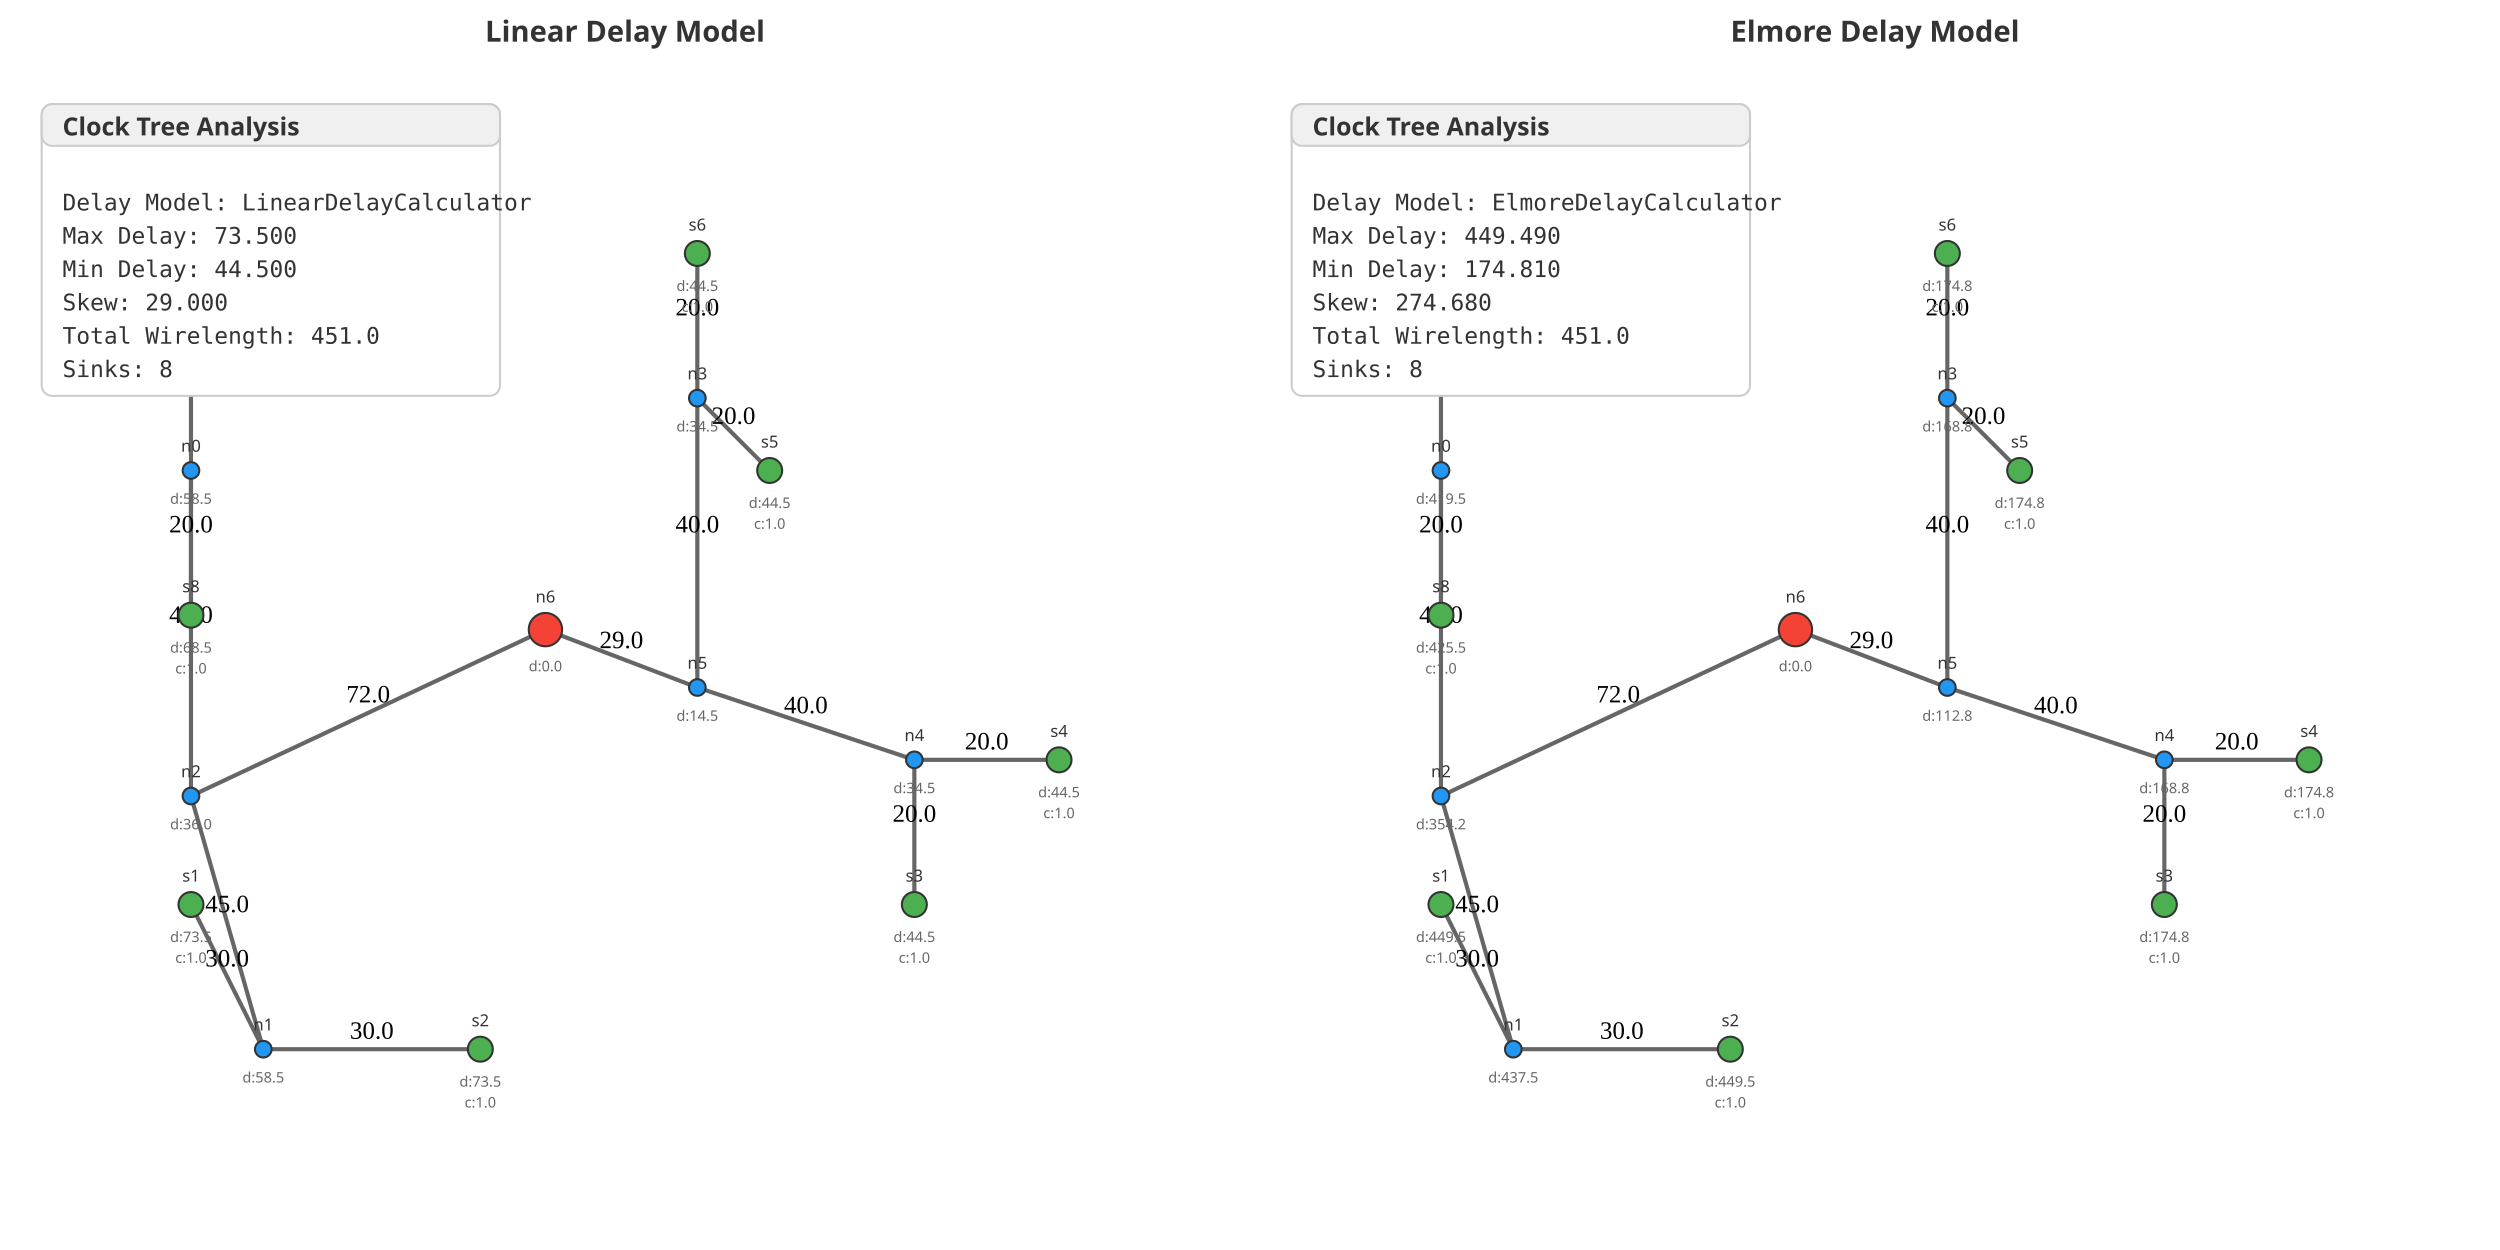
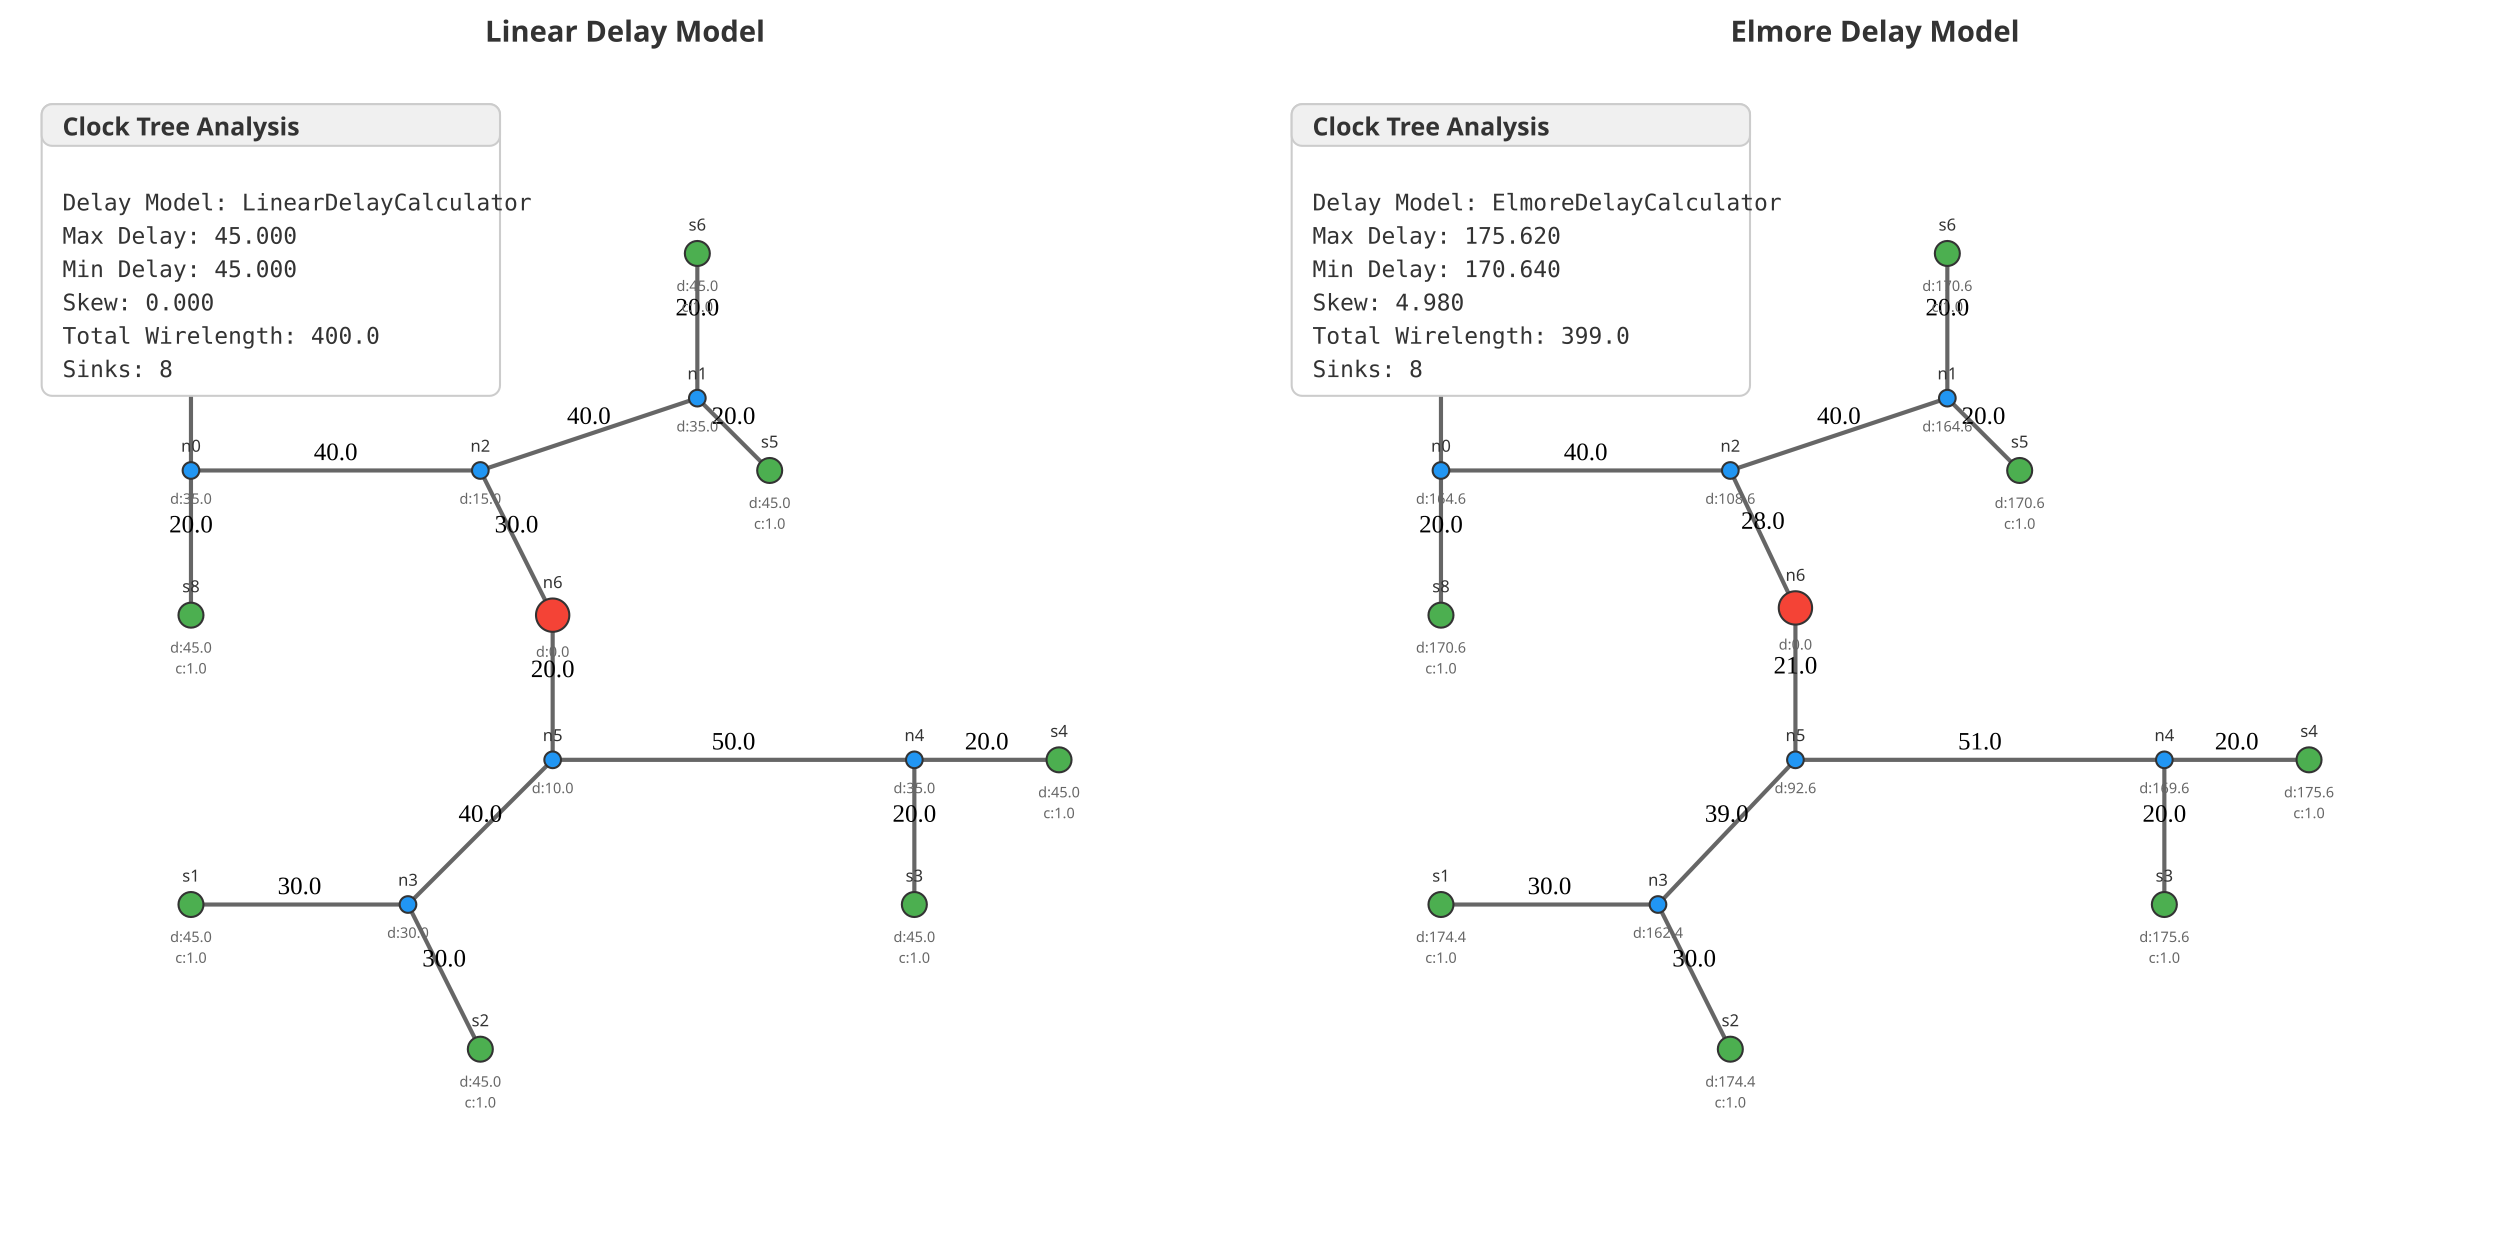
<svg xmlns="http://www.w3.org/2000/svg" width="1200" height="600">
  <style>
  .node-label { font: 8px sans-serif; fill: #333; }
  .delay-label { font: 7px sans-serif; fill: #666; }
  .title { font: 14px sans-serif; fill: #333; font-weight: bold; }
  .comparison-label { font: 10px sans-serif; fill: #333; }
</style>
  <rect width="100%" height="100%" fill="white" />
  <text x="300" y="20" class="title" text-anchor="middle">Linear Delay Model</text>
  <g transform="translate(10, 40)">
-     <line x1="251.806" y1="262.222" x2="81.667" y2="342.083" stroke="#666666" stroke-width="2" stroke-linecap="round" />
-     <text x="166.736" y="297.153" class="wire-label" text-anchor="middle">72.0</text>
-     <line x1="81.667" y1="342.083" x2="81.667" y2="185.833" stroke="#666666" stroke-width="2" stroke-linecap="round" />
-     <text x="81.667" y="258.958" class="wire-label" text-anchor="middle">45.0</text>
+     <line x1="255.278" y1="255.278" x2="220.556" y2="185.833" stroke="#666666" stroke-width="2" stroke-linecap="round" />
+     <text x="237.917" y="215.556" class="wire-label" text-anchor="middle">30.0</text>
+     <line x1="220.556" y1="185.833" x2="81.667" y2="185.833" stroke="#666666" stroke-width="2" stroke-linecap="round" />
+     <text x="151.111" y="180.833" class="wire-label" text-anchor="middle">40.0</text>
    <line x1="81.667" y1="185.833" x2="81.667" y2="116.389" stroke="#666666" stroke-width="2" stroke-linecap="round" />
    <text x="81.667" y="146.111" class="wire-label" text-anchor="middle">20.0</text>
    <line x1="81.667" y1="185.833" x2="81.667" y2="255.278" stroke="#666666" stroke-width="2" stroke-linecap="round" />
    <text x="81.667" y="215.556" class="wire-label" text-anchor="middle">20.0</text>
-     <line x1="81.667" y1="342.083" x2="116.389" y2="463.611" stroke="#666666" stroke-width="2" stroke-linecap="round" />
-     <text x="99.028" y="397.847" class="wire-label" text-anchor="middle">45.0</text>
-     <line x1="116.389" y1="463.611" x2="81.667" y2="394.167" stroke="#666666" stroke-width="2" stroke-linecap="round" />
-     <text x="99.028" y="423.889" class="wire-label" text-anchor="middle">30.0</text>
-     <line x1="116.389" y1="463.611" x2="220.556" y2="463.611" stroke="#666666" stroke-width="2" stroke-linecap="round" />
-     <text x="168.472" y="458.611" class="wire-label" text-anchor="middle">30.0</text>
-     <line x1="251.806" y1="262.222" x2="324.722" y2="290.0" stroke="#666666" stroke-width="2" stroke-linecap="round" />
-     <text x="288.264" y="271.111" class="wire-label" text-anchor="middle">29.0</text>
-     <line x1="324.722" y1="290.0" x2="324.722" y2="151.111" stroke="#666666" stroke-width="2" stroke-linecap="round" />
-     <text x="324.722" y="215.556" class="wire-label" text-anchor="middle">40.0</text>
+     <line x1="220.556" y1="185.833" x2="324.722" y2="151.111" stroke="#666666" stroke-width="2" stroke-linecap="round" />
+     <text x="272.639" y="163.472" class="wire-label" text-anchor="middle">40.0</text>
    <line x1="324.722" y1="151.111" x2="324.722" y2="81.667" stroke="#666666" stroke-width="2" stroke-linecap="round" />
    <text x="324.722" y="111.389" class="wire-label" text-anchor="middle">20.0</text>
    <line x1="324.722" y1="151.111" x2="359.444" y2="185.833" stroke="#666666" stroke-width="2" stroke-linecap="round" />
    <text x="342.083" y="163.472" class="wire-label" text-anchor="middle">20.0</text>
-     <line x1="324.722" y1="290.0" x2="428.889" y2="324.722" stroke="#666666" stroke-width="2" stroke-linecap="round" />
-     <text x="376.806" y="302.361" class="wire-label" text-anchor="middle">40.0</text>
+     <line x1="255.278" y1="255.278" x2="255.278" y2="324.722" stroke="#666666" stroke-width="2" stroke-linecap="round" />
+     <text x="255.278" y="285.0" class="wire-label" text-anchor="middle">20.0</text>
+     <line x1="255.278" y1="324.722" x2="185.833" y2="394.167" stroke="#666666" stroke-width="2" stroke-linecap="round" />
+     <text x="220.556" y="354.444" class="wire-label" text-anchor="middle">40.0</text>
+     <line x1="185.833" y1="394.167" x2="81.667" y2="394.167" stroke="#666666" stroke-width="2" stroke-linecap="round" />
+     <text x="133.75" y="389.167" class="wire-label" text-anchor="middle">30.0</text>
+     <line x1="185.833" y1="394.167" x2="220.556" y2="463.611" stroke="#666666" stroke-width="2" stroke-linecap="round" />
+     <text x="203.194" y="423.889" class="wire-label" text-anchor="middle">30.0</text>
+     <line x1="255.278" y1="324.722" x2="428.889" y2="324.722" stroke="#666666" stroke-width="2" stroke-linecap="round" />
+     <text x="342.083" y="319.722" class="wire-label" text-anchor="middle">50.0</text>
+     <line x1="428.889" y1="324.722" x2="498.333" y2="324.722" stroke="#666666" stroke-width="2" stroke-linecap="round" />
+     <text x="463.611" y="319.722" class="wire-label" text-anchor="middle">20.0</text>
    <line x1="428.889" y1="324.722" x2="428.889" y2="394.167" stroke="#666666" stroke-width="2" stroke-linecap="round" />
    <text x="428.889" y="354.444" class="wire-label" text-anchor="middle">20.0</text>
-     <line x1="428.889" y1="324.722" x2="498.333" y2="324.722" stroke="#666666" stroke-width="2" stroke-linecap="round" />
-     <text x="463.611" y="319.722" class="wire-label" text-anchor="middle">20.0</text>
-     <circle cx="251.806" cy="262.222" r="8" fill="#F44336" stroke="#333" stroke-width="1" />
-     <text x="251.806" y="249.222" class="node-label" text-anchor="middle">n6</text>
-     <text x="251.806" y="282.222" class="delay-label" text-anchor="middle">d:0.0</text>
-     <circle cx="81.667" cy="342.083" r="4" fill="#2196F3" stroke="#333" stroke-width="1" />
-     <text x="81.667" y="333.083" class="node-label" text-anchor="middle">n2</text>
-     <text x="81.667" y="358.083" class="delay-label" text-anchor="middle">d:36.0</text>
+     <circle cx="255.278" cy="255.278" r="8" fill="#F44336" stroke="#333" stroke-width="1" />
+     <text x="255.278" y="242.278" class="node-label" text-anchor="middle">n6</text>
+     <text x="255.278" y="275.278" class="delay-label" text-anchor="middle">d:0.0</text>
+     <circle cx="220.556" cy="185.833" r="4" fill="#2196F3" stroke="#333" stroke-width="1" />
+     <text x="220.556" y="176.833" class="node-label" text-anchor="middle">n2</text>
+     <text x="220.556" y="201.833" class="delay-label" text-anchor="middle">d:15.0</text>
    <circle cx="81.667" cy="185.833" r="4" fill="#2196F3" stroke="#333" stroke-width="1" />
    <text x="81.667" y="176.833" class="node-label" text-anchor="middle">n0</text>
-     <text x="81.667" y="201.833" class="delay-label" text-anchor="middle">d:58.5</text>
+     <text x="81.667" y="201.833" class="delay-label" text-anchor="middle">d:35.0</text>
    <circle cx="81.667" cy="116.389" r="6" fill="#4CAF50" stroke="#333" stroke-width="1" />
    <text x="81.667" y="105.389" class="node-label" text-anchor="middle">s7</text>
-     <text x="81.667" y="134.389" class="delay-label" text-anchor="middle">d:68.5</text>
+     <text x="81.667" y="134.389" class="delay-label" text-anchor="middle">d:45.0</text>
    <text x="81.667" y="144.389" class="delay-label" text-anchor="middle">c:1.0</text>
    <circle cx="81.667" cy="255.278" r="6" fill="#4CAF50" stroke="#333" stroke-width="1" />
    <text x="81.667" y="244.278" class="node-label" text-anchor="middle">s8</text>
-     <text x="81.667" y="273.278" class="delay-label" text-anchor="middle">d:68.5</text>
+     <text x="81.667" y="273.278" class="delay-label" text-anchor="middle">d:45.0</text>
    <text x="81.667" y="283.278" class="delay-label" text-anchor="middle">c:1.0</text>
-     <circle cx="116.389" cy="463.611" r="4" fill="#2196F3" stroke="#333" stroke-width="1" />
-     <text x="116.389" y="454.611" class="node-label" text-anchor="middle">n1</text>
-     <text x="116.389" y="479.611" class="delay-label" text-anchor="middle">d:58.5</text>
+     <circle cx="324.722" cy="151.111" r="4" fill="#2196F3" stroke="#333" stroke-width="1" />
+     <text x="324.722" y="142.111" class="node-label" text-anchor="middle">n1</text>
+     <text x="324.722" y="167.111" class="delay-label" text-anchor="middle">d:35.0</text>
+     <circle cx="324.722" cy="81.667" r="6" fill="#4CAF50" stroke="#333" stroke-width="1" />
+     <text x="324.722" y="70.667" class="node-label" text-anchor="middle">s6</text>
+     <text x="324.722" y="99.667" class="delay-label" text-anchor="middle">d:45.0</text>
+     <text x="324.722" y="109.667" class="delay-label" text-anchor="middle">c:1.0</text>
+     <circle cx="359.444" cy="185.833" r="6" fill="#4CAF50" stroke="#333" stroke-width="1" />
+     <text x="359.444" y="174.833" class="node-label" text-anchor="middle">s5</text>
+     <text x="359.444" y="203.833" class="delay-label" text-anchor="middle">d:45.0</text>
+     <text x="359.444" y="213.833" class="delay-label" text-anchor="middle">c:1.0</text>
+     <circle cx="255.278" cy="324.722" r="4" fill="#2196F3" stroke="#333" stroke-width="1" />
+     <text x="255.278" y="315.722" class="node-label" text-anchor="middle">n5</text>
+     <text x="255.278" y="340.722" class="delay-label" text-anchor="middle">d:10.0</text>
+     <circle cx="185.833" cy="394.167" r="4" fill="#2196F3" stroke="#333" stroke-width="1" />
+     <text x="185.833" y="385.167" class="node-label" text-anchor="middle">n3</text>
+     <text x="185.833" y="410.167" class="delay-label" text-anchor="middle">d:30.0</text>
    <circle cx="81.667" cy="394.167" r="6" fill="#4CAF50" stroke="#333" stroke-width="1" />
    <text x="81.667" y="383.167" class="node-label" text-anchor="middle">s1</text>
-     <text x="81.667" y="412.167" class="delay-label" text-anchor="middle">d:73.5</text>
+     <text x="81.667" y="412.167" class="delay-label" text-anchor="middle">d:45.0</text>
    <text x="81.667" y="422.167" class="delay-label" text-anchor="middle">c:1.0</text>
    <circle cx="220.556" cy="463.611" r="6" fill="#4CAF50" stroke="#333" stroke-width="1" />
    <text x="220.556" y="452.611" class="node-label" text-anchor="middle">s2</text>
-     <text x="220.556" y="481.611" class="delay-label" text-anchor="middle">d:73.5</text>
+     <text x="220.556" y="481.611" class="delay-label" text-anchor="middle">d:45.0</text>
    <text x="220.556" y="491.611" class="delay-label" text-anchor="middle">c:1.0</text>
-     <circle cx="324.722" cy="290.0" r="4" fill="#2196F3" stroke="#333" stroke-width="1" />
-     <text x="324.722" y="281.0" class="node-label" text-anchor="middle">n5</text>
-     <text x="324.722" y="306.0" class="delay-label" text-anchor="middle">d:14.5</text>
-     <circle cx="324.722" cy="151.111" r="4" fill="#2196F3" stroke="#333" stroke-width="1" />
-     <text x="324.722" y="142.111" class="node-label" text-anchor="middle">n3</text>
-     <text x="324.722" y="167.111" class="delay-label" text-anchor="middle">d:34.5</text>
-     <circle cx="324.722" cy="81.667" r="6" fill="#4CAF50" stroke="#333" stroke-width="1" />
-     <text x="324.722" y="70.667" class="node-label" text-anchor="middle">s6</text>
-     <text x="324.722" y="99.667" class="delay-label" text-anchor="middle">d:44.5</text>
-     <text x="324.722" y="109.667" class="delay-label" text-anchor="middle">c:1.0</text>
-     <circle cx="359.444" cy="185.833" r="6" fill="#4CAF50" stroke="#333" stroke-width="1" />
-     <text x="359.444" y="174.833" class="node-label" text-anchor="middle">s5</text>
-     <text x="359.444" y="203.833" class="delay-label" text-anchor="middle">d:44.5</text>
-     <text x="359.444" y="213.833" class="delay-label" text-anchor="middle">c:1.0</text>
    <circle cx="428.889" cy="324.722" r="4" fill="#2196F3" stroke="#333" stroke-width="1" />
    <text x="428.889" y="315.722" class="node-label" text-anchor="middle">n4</text>
-     <text x="428.889" y="340.722" class="delay-label" text-anchor="middle">d:34.5</text>
+     <text x="428.889" y="340.722" class="delay-label" text-anchor="middle">d:35.0</text>
+     <circle cx="498.333" cy="324.722" r="6" fill="#4CAF50" stroke="#333" stroke-width="1" />
+     <text x="498.333" y="313.722" class="node-label" text-anchor="middle">s4</text>
+     <text x="498.333" y="342.722" class="delay-label" text-anchor="middle">d:45.0</text>
+     <text x="498.333" y="352.722" class="delay-label" text-anchor="middle">c:1.0</text>
    <circle cx="428.889" cy="394.167" r="6" fill="#4CAF50" stroke="#333" stroke-width="1" />
    <text x="428.889" y="383.167" class="node-label" text-anchor="middle">s3</text>
-     <text x="428.889" y="412.167" class="delay-label" text-anchor="middle">d:44.5</text>
+     <text x="428.889" y="412.167" class="delay-label" text-anchor="middle">d:45.0</text>
    <text x="428.889" y="422.167" class="delay-label" text-anchor="middle">c:1.0</text>
-     <circle cx="498.333" cy="324.722" r="6" fill="#4CAF50" stroke="#333" stroke-width="1" />
-     <text x="498.333" y="313.722" class="node-label" text-anchor="middle">s4</text>
-     <text x="498.333" y="342.722" class="delay-label" text-anchor="middle">d:44.5</text>
-     <text x="498.333" y="352.722" class="delay-label" text-anchor="middle">c:1.0</text>
    <g class="analysis-info">
      <rect x="10" y="10" width="220" height="140" fill="white" stroke="#ccc" stroke-width="1" rx="5" />
      <rect x="10" y="10" width="220" height="20" fill="#f0f0f0" stroke="#ccc" stroke-width="1" rx="5" />
      <text x="20" y="25" font-family="sans-serif" font-size="12" font-weight="bold" fill="#333">Clock Tree Analysis</text>
      <text x="20" y="45" font-family="monospace" font-size="11" fill="#333">
        <tspan x="20" y="61">Delay Model: LinearDelayCalculator</tspan>
-         <tspan x="20" y="77">Max Delay: 73.500</tspan>
-         <tspan x="20" y="93">Min Delay: 44.500</tspan>
-         <tspan x="20" y="109">Skew: 29.000</tspan>
-         <tspan x="20" y="125">Total Wirelength: 451.0</tspan>
+         <tspan x="20" y="77">Max Delay: 45.000</tspan>
+         <tspan x="20" y="93">Min Delay: 45.000</tspan>
+         <tspan x="20" y="109">Skew: 0.000</tspan>
+         <tspan x="20" y="125">Total Wirelength: 400.0</tspan>
        <tspan x="20" y="141">Sinks: 8</tspan>
      </text>
    </g>
  </g>
  <text x="900" y="20" class="title" text-anchor="middle">Elmore Delay Model</text>
  <g transform="translate(610, 40)">
-     <line x1="251.806" y1="262.222" x2="81.667" y2="342.083" stroke="#666666" stroke-width="2" stroke-linecap="round" />
-     <text x="166.736" y="297.153" class="wire-label" text-anchor="middle">72.0</text>
-     <line x1="81.667" y1="342.083" x2="81.667" y2="185.833" stroke="#666666" stroke-width="2" stroke-linecap="round" />
-     <text x="81.667" y="258.958" class="wire-label" text-anchor="middle">45.0</text>
+     <line x1="251.806" y1="251.806" x2="220.556" y2="185.833" stroke="#666666" stroke-width="2" stroke-linecap="round" />
+     <text x="236.181" y="213.819" class="wire-label" text-anchor="middle">28.0</text>
+     <line x1="220.556" y1="185.833" x2="81.667" y2="185.833" stroke="#666666" stroke-width="2" stroke-linecap="round" />
+     <text x="151.111" y="180.833" class="wire-label" text-anchor="middle">40.0</text>
    <line x1="81.667" y1="185.833" x2="81.667" y2="116.389" stroke="#666666" stroke-width="2" stroke-linecap="round" />
    <text x="81.667" y="146.111" class="wire-label" text-anchor="middle">20.0</text>
    <line x1="81.667" y1="185.833" x2="81.667" y2="255.278" stroke="#666666" stroke-width="2" stroke-linecap="round" />
    <text x="81.667" y="215.556" class="wire-label" text-anchor="middle">20.0</text>
-     <line x1="81.667" y1="342.083" x2="116.389" y2="463.611" stroke="#666666" stroke-width="2" stroke-linecap="round" />
-     <text x="99.028" y="397.847" class="wire-label" text-anchor="middle">45.0</text>
-     <line x1="116.389" y1="463.611" x2="81.667" y2="394.167" stroke="#666666" stroke-width="2" stroke-linecap="round" />
-     <text x="99.028" y="423.889" class="wire-label" text-anchor="middle">30.0</text>
-     <line x1="116.389" y1="463.611" x2="220.556" y2="463.611" stroke="#666666" stroke-width="2" stroke-linecap="round" />
-     <text x="168.472" y="458.611" class="wire-label" text-anchor="middle">30.0</text>
-     <line x1="251.806" y1="262.222" x2="324.722" y2="290.0" stroke="#666666" stroke-width="2" stroke-linecap="round" />
-     <text x="288.264" y="271.111" class="wire-label" text-anchor="middle">29.0</text>
-     <line x1="324.722" y1="290.0" x2="324.722" y2="151.111" stroke="#666666" stroke-width="2" stroke-linecap="round" />
-     <text x="324.722" y="215.556" class="wire-label" text-anchor="middle">40.0</text>
+     <line x1="220.556" y1="185.833" x2="324.722" y2="151.111" stroke="#666666" stroke-width="2" stroke-linecap="round" />
+     <text x="272.639" y="163.472" class="wire-label" text-anchor="middle">40.0</text>
    <line x1="324.722" y1="151.111" x2="324.722" y2="81.667" stroke="#666666" stroke-width="2" stroke-linecap="round" />
    <text x="324.722" y="111.389" class="wire-label" text-anchor="middle">20.0</text>
    <line x1="324.722" y1="151.111" x2="359.444" y2="185.833" stroke="#666666" stroke-width="2" stroke-linecap="round" />
    <text x="342.083" y="163.472" class="wire-label" text-anchor="middle">20.0</text>
-     <line x1="324.722" y1="290.0" x2="428.889" y2="324.722" stroke="#666666" stroke-width="2" stroke-linecap="round" />
-     <text x="376.806" y="302.361" class="wire-label" text-anchor="middle">40.0</text>
+     <line x1="251.806" y1="251.806" x2="251.806" y2="324.722" stroke="#666666" stroke-width="2" stroke-linecap="round" />
+     <text x="251.806" y="283.264" class="wire-label" text-anchor="middle">21.0</text>
+     <line x1="251.806" y1="324.722" x2="185.833" y2="394.167" stroke="#666666" stroke-width="2" stroke-linecap="round" />
+     <text x="218.819" y="354.444" class="wire-label" text-anchor="middle">39.0</text>
+     <line x1="185.833" y1="394.167" x2="81.667" y2="394.167" stroke="#666666" stroke-width="2" stroke-linecap="round" />
+     <text x="133.75" y="389.167" class="wire-label" text-anchor="middle">30.0</text>
+     <line x1="185.833" y1="394.167" x2="220.556" y2="463.611" stroke="#666666" stroke-width="2" stroke-linecap="round" />
+     <text x="203.194" y="423.889" class="wire-label" text-anchor="middle">30.0</text>
+     <line x1="251.806" y1="324.722" x2="428.889" y2="324.722" stroke="#666666" stroke-width="2" stroke-linecap="round" />
+     <text x="340.347" y="319.722" class="wire-label" text-anchor="middle">51.0</text>
+     <line x1="428.889" y1="324.722" x2="498.333" y2="324.722" stroke="#666666" stroke-width="2" stroke-linecap="round" />
+     <text x="463.611" y="319.722" class="wire-label" text-anchor="middle">20.0</text>
    <line x1="428.889" y1="324.722" x2="428.889" y2="394.167" stroke="#666666" stroke-width="2" stroke-linecap="round" />
    <text x="428.889" y="354.444" class="wire-label" text-anchor="middle">20.0</text>
-     <line x1="428.889" y1="324.722" x2="498.333" y2="324.722" stroke="#666666" stroke-width="2" stroke-linecap="round" />
-     <text x="463.611" y="319.722" class="wire-label" text-anchor="middle">20.0</text>
-     <circle cx="251.806" cy="262.222" r="8" fill="#F44336" stroke="#333" stroke-width="1" />
-     <text x="251.806" y="249.222" class="node-label" text-anchor="middle">n6</text>
-     <text x="251.806" y="282.222" class="delay-label" text-anchor="middle">d:0.0</text>
-     <circle cx="81.667" cy="342.083" r="4" fill="#2196F3" stroke="#333" stroke-width="1" />
-     <text x="81.667" y="333.083" class="node-label" text-anchor="middle">n2</text>
-     <text x="81.667" y="358.083" class="delay-label" text-anchor="middle">d:354.2</text>
+     <circle cx="251.806" cy="251.806" r="8" fill="#F44336" stroke="#333" stroke-width="1" />
+     <text x="251.806" y="238.806" class="node-label" text-anchor="middle">n6</text>
+     <text x="251.806" y="271.806" class="delay-label" text-anchor="middle">d:0.0</text>
+     <circle cx="220.556" cy="185.833" r="4" fill="#2196F3" stroke="#333" stroke-width="1" />
+     <text x="220.556" y="176.833" class="node-label" text-anchor="middle">n2</text>
+     <text x="220.556" y="201.833" class="delay-label" text-anchor="middle">d:108.6</text>
    <circle cx="81.667" cy="185.833" r="4" fill="#2196F3" stroke="#333" stroke-width="1" />
    <text x="81.667" y="176.833" class="node-label" text-anchor="middle">n0</text>
-     <text x="81.667" y="201.833" class="delay-label" text-anchor="middle">d:419.5</text>
+     <text x="81.667" y="201.833" class="delay-label" text-anchor="middle">d:164.6</text>
    <circle cx="81.667" cy="116.389" r="6" fill="#4CAF50" stroke="#333" stroke-width="1" />
    <text x="81.667" y="105.389" class="node-label" text-anchor="middle">s7</text>
-     <text x="81.667" y="134.389" class="delay-label" text-anchor="middle">d:425.5</text>
+     <text x="81.667" y="134.389" class="delay-label" text-anchor="middle">d:170.6</text>
    <text x="81.667" y="144.389" class="delay-label" text-anchor="middle">c:1.0</text>
    <circle cx="81.667" cy="255.278" r="6" fill="#4CAF50" stroke="#333" stroke-width="1" />
    <text x="81.667" y="244.278" class="node-label" text-anchor="middle">s8</text>
-     <text x="81.667" y="273.278" class="delay-label" text-anchor="middle">d:425.5</text>
+     <text x="81.667" y="273.278" class="delay-label" text-anchor="middle">d:170.6</text>
    <text x="81.667" y="283.278" class="delay-label" text-anchor="middle">c:1.0</text>
-     <circle cx="116.389" cy="463.611" r="4" fill="#2196F3" stroke="#333" stroke-width="1" />
-     <text x="116.389" y="454.611" class="node-label" text-anchor="middle">n1</text>
-     <text x="116.389" y="479.611" class="delay-label" text-anchor="middle">d:437.5</text>
+     <circle cx="324.722" cy="151.111" r="4" fill="#2196F3" stroke="#333" stroke-width="1" />
+     <text x="324.722" y="142.111" class="node-label" text-anchor="middle">n1</text>
+     <text x="324.722" y="167.111" class="delay-label" text-anchor="middle">d:164.6</text>
+     <circle cx="324.722" cy="81.667" r="6" fill="#4CAF50" stroke="#333" stroke-width="1" />
+     <text x="324.722" y="70.667" class="node-label" text-anchor="middle">s6</text>
+     <text x="324.722" y="99.667" class="delay-label" text-anchor="middle">d:170.6</text>
+     <text x="324.722" y="109.667" class="delay-label" text-anchor="middle">c:1.0</text>
+     <circle cx="359.444" cy="185.833" r="6" fill="#4CAF50" stroke="#333" stroke-width="1" />
+     <text x="359.444" y="174.833" class="node-label" text-anchor="middle">s5</text>
+     <text x="359.444" y="203.833" class="delay-label" text-anchor="middle">d:170.6</text>
+     <text x="359.444" y="213.833" class="delay-label" text-anchor="middle">c:1.0</text>
+     <circle cx="251.806" cy="324.722" r="4" fill="#2196F3" stroke="#333" stroke-width="1" />
+     <text x="251.806" y="315.722" class="node-label" text-anchor="middle">n5</text>
+     <text x="251.806" y="340.722" class="delay-label" text-anchor="middle">d:92.6</text>
+     <circle cx="185.833" cy="394.167" r="4" fill="#2196F3" stroke="#333" stroke-width="1" />
+     <text x="185.833" y="385.167" class="node-label" text-anchor="middle">n3</text>
+     <text x="185.833" y="410.167" class="delay-label" text-anchor="middle">d:162.4</text>
    <circle cx="81.667" cy="394.167" r="6" fill="#4CAF50" stroke="#333" stroke-width="1" />
    <text x="81.667" y="383.167" class="node-label" text-anchor="middle">s1</text>
-     <text x="81.667" y="412.167" class="delay-label" text-anchor="middle">d:449.5</text>
+     <text x="81.667" y="412.167" class="delay-label" text-anchor="middle">d:174.4</text>
    <text x="81.667" y="422.167" class="delay-label" text-anchor="middle">c:1.0</text>
    <circle cx="220.556" cy="463.611" r="6" fill="#4CAF50" stroke="#333" stroke-width="1" />
    <text x="220.556" y="452.611" class="node-label" text-anchor="middle">s2</text>
-     <text x="220.556" y="481.611" class="delay-label" text-anchor="middle">d:449.5</text>
+     <text x="220.556" y="481.611" class="delay-label" text-anchor="middle">d:174.4</text>
    <text x="220.556" y="491.611" class="delay-label" text-anchor="middle">c:1.0</text>
-     <circle cx="324.722" cy="290.0" r="4" fill="#2196F3" stroke="#333" stroke-width="1" />
-     <text x="324.722" y="281.0" class="node-label" text-anchor="middle">n5</text>
-     <text x="324.722" y="306.0" class="delay-label" text-anchor="middle">d:112.8</text>
-     <circle cx="324.722" cy="151.111" r="4" fill="#2196F3" stroke="#333" stroke-width="1" />
-     <text x="324.722" y="142.111" class="node-label" text-anchor="middle">n3</text>
-     <text x="324.722" y="167.111" class="delay-label" text-anchor="middle">d:168.8</text>
-     <circle cx="324.722" cy="81.667" r="6" fill="#4CAF50" stroke="#333" stroke-width="1" />
-     <text x="324.722" y="70.667" class="node-label" text-anchor="middle">s6</text>
-     <text x="324.722" y="99.667" class="delay-label" text-anchor="middle">d:174.8</text>
-     <text x="324.722" y="109.667" class="delay-label" text-anchor="middle">c:1.0</text>
-     <circle cx="359.444" cy="185.833" r="6" fill="#4CAF50" stroke="#333" stroke-width="1" />
-     <text x="359.444" y="174.833" class="node-label" text-anchor="middle">s5</text>
-     <text x="359.444" y="203.833" class="delay-label" text-anchor="middle">d:174.8</text>
-     <text x="359.444" y="213.833" class="delay-label" text-anchor="middle">c:1.0</text>
    <circle cx="428.889" cy="324.722" r="4" fill="#2196F3" stroke="#333" stroke-width="1" />
    <text x="428.889" y="315.722" class="node-label" text-anchor="middle">n4</text>
-     <text x="428.889" y="340.722" class="delay-label" text-anchor="middle">d:168.8</text>
+     <text x="428.889" y="340.722" class="delay-label" text-anchor="middle">d:169.6</text>
+     <circle cx="498.333" cy="324.722" r="6" fill="#4CAF50" stroke="#333" stroke-width="1" />
+     <text x="498.333" y="313.722" class="node-label" text-anchor="middle">s4</text>
+     <text x="498.333" y="342.722" class="delay-label" text-anchor="middle">d:175.6</text>
+     <text x="498.333" y="352.722" class="delay-label" text-anchor="middle">c:1.0</text>
    <circle cx="428.889" cy="394.167" r="6" fill="#4CAF50" stroke="#333" stroke-width="1" />
    <text x="428.889" y="383.167" class="node-label" text-anchor="middle">s3</text>
-     <text x="428.889" y="412.167" class="delay-label" text-anchor="middle">d:174.8</text>
+     <text x="428.889" y="412.167" class="delay-label" text-anchor="middle">d:175.6</text>
    <text x="428.889" y="422.167" class="delay-label" text-anchor="middle">c:1.0</text>
-     <circle cx="498.333" cy="324.722" r="6" fill="#4CAF50" stroke="#333" stroke-width="1" />
-     <text x="498.333" y="313.722" class="node-label" text-anchor="middle">s4</text>
-     <text x="498.333" y="342.722" class="delay-label" text-anchor="middle">d:174.8</text>
-     <text x="498.333" y="352.722" class="delay-label" text-anchor="middle">c:1.0</text>
    <g class="analysis-info">
      <rect x="10" y="10" width="220" height="140" fill="white" stroke="#ccc" stroke-width="1" rx="5" />
      <rect x="10" y="10" width="220" height="20" fill="#f0f0f0" stroke="#ccc" stroke-width="1" rx="5" />
      <text x="20" y="25" font-family="sans-serif" font-size="12" font-weight="bold" fill="#333">Clock Tree Analysis</text>
      <text x="20" y="45" font-family="monospace" font-size="11" fill="#333">
        <tspan x="20" y="61">Delay Model: ElmoreDelayCalculator</tspan>
-         <tspan x="20" y="77">Max Delay: 449.490</tspan>
-         <tspan x="20" y="93">Min Delay: 174.810</tspan>
-         <tspan x="20" y="109">Skew: 274.680</tspan>
-         <tspan x="20" y="125">Total Wirelength: 451.0</tspan>
+         <tspan x="20" y="77">Max Delay: 175.620</tspan>
+         <tspan x="20" y="93">Min Delay: 170.640</tspan>
+         <tspan x="20" y="109">Skew: 4.980</tspan>
+         <tspan x="20" y="125">Total Wirelength: 399.0</tspan>
        <tspan x="20" y="141">Sinks: 8</tspan>
      </text>
    </g>
  </g>
</svg>
